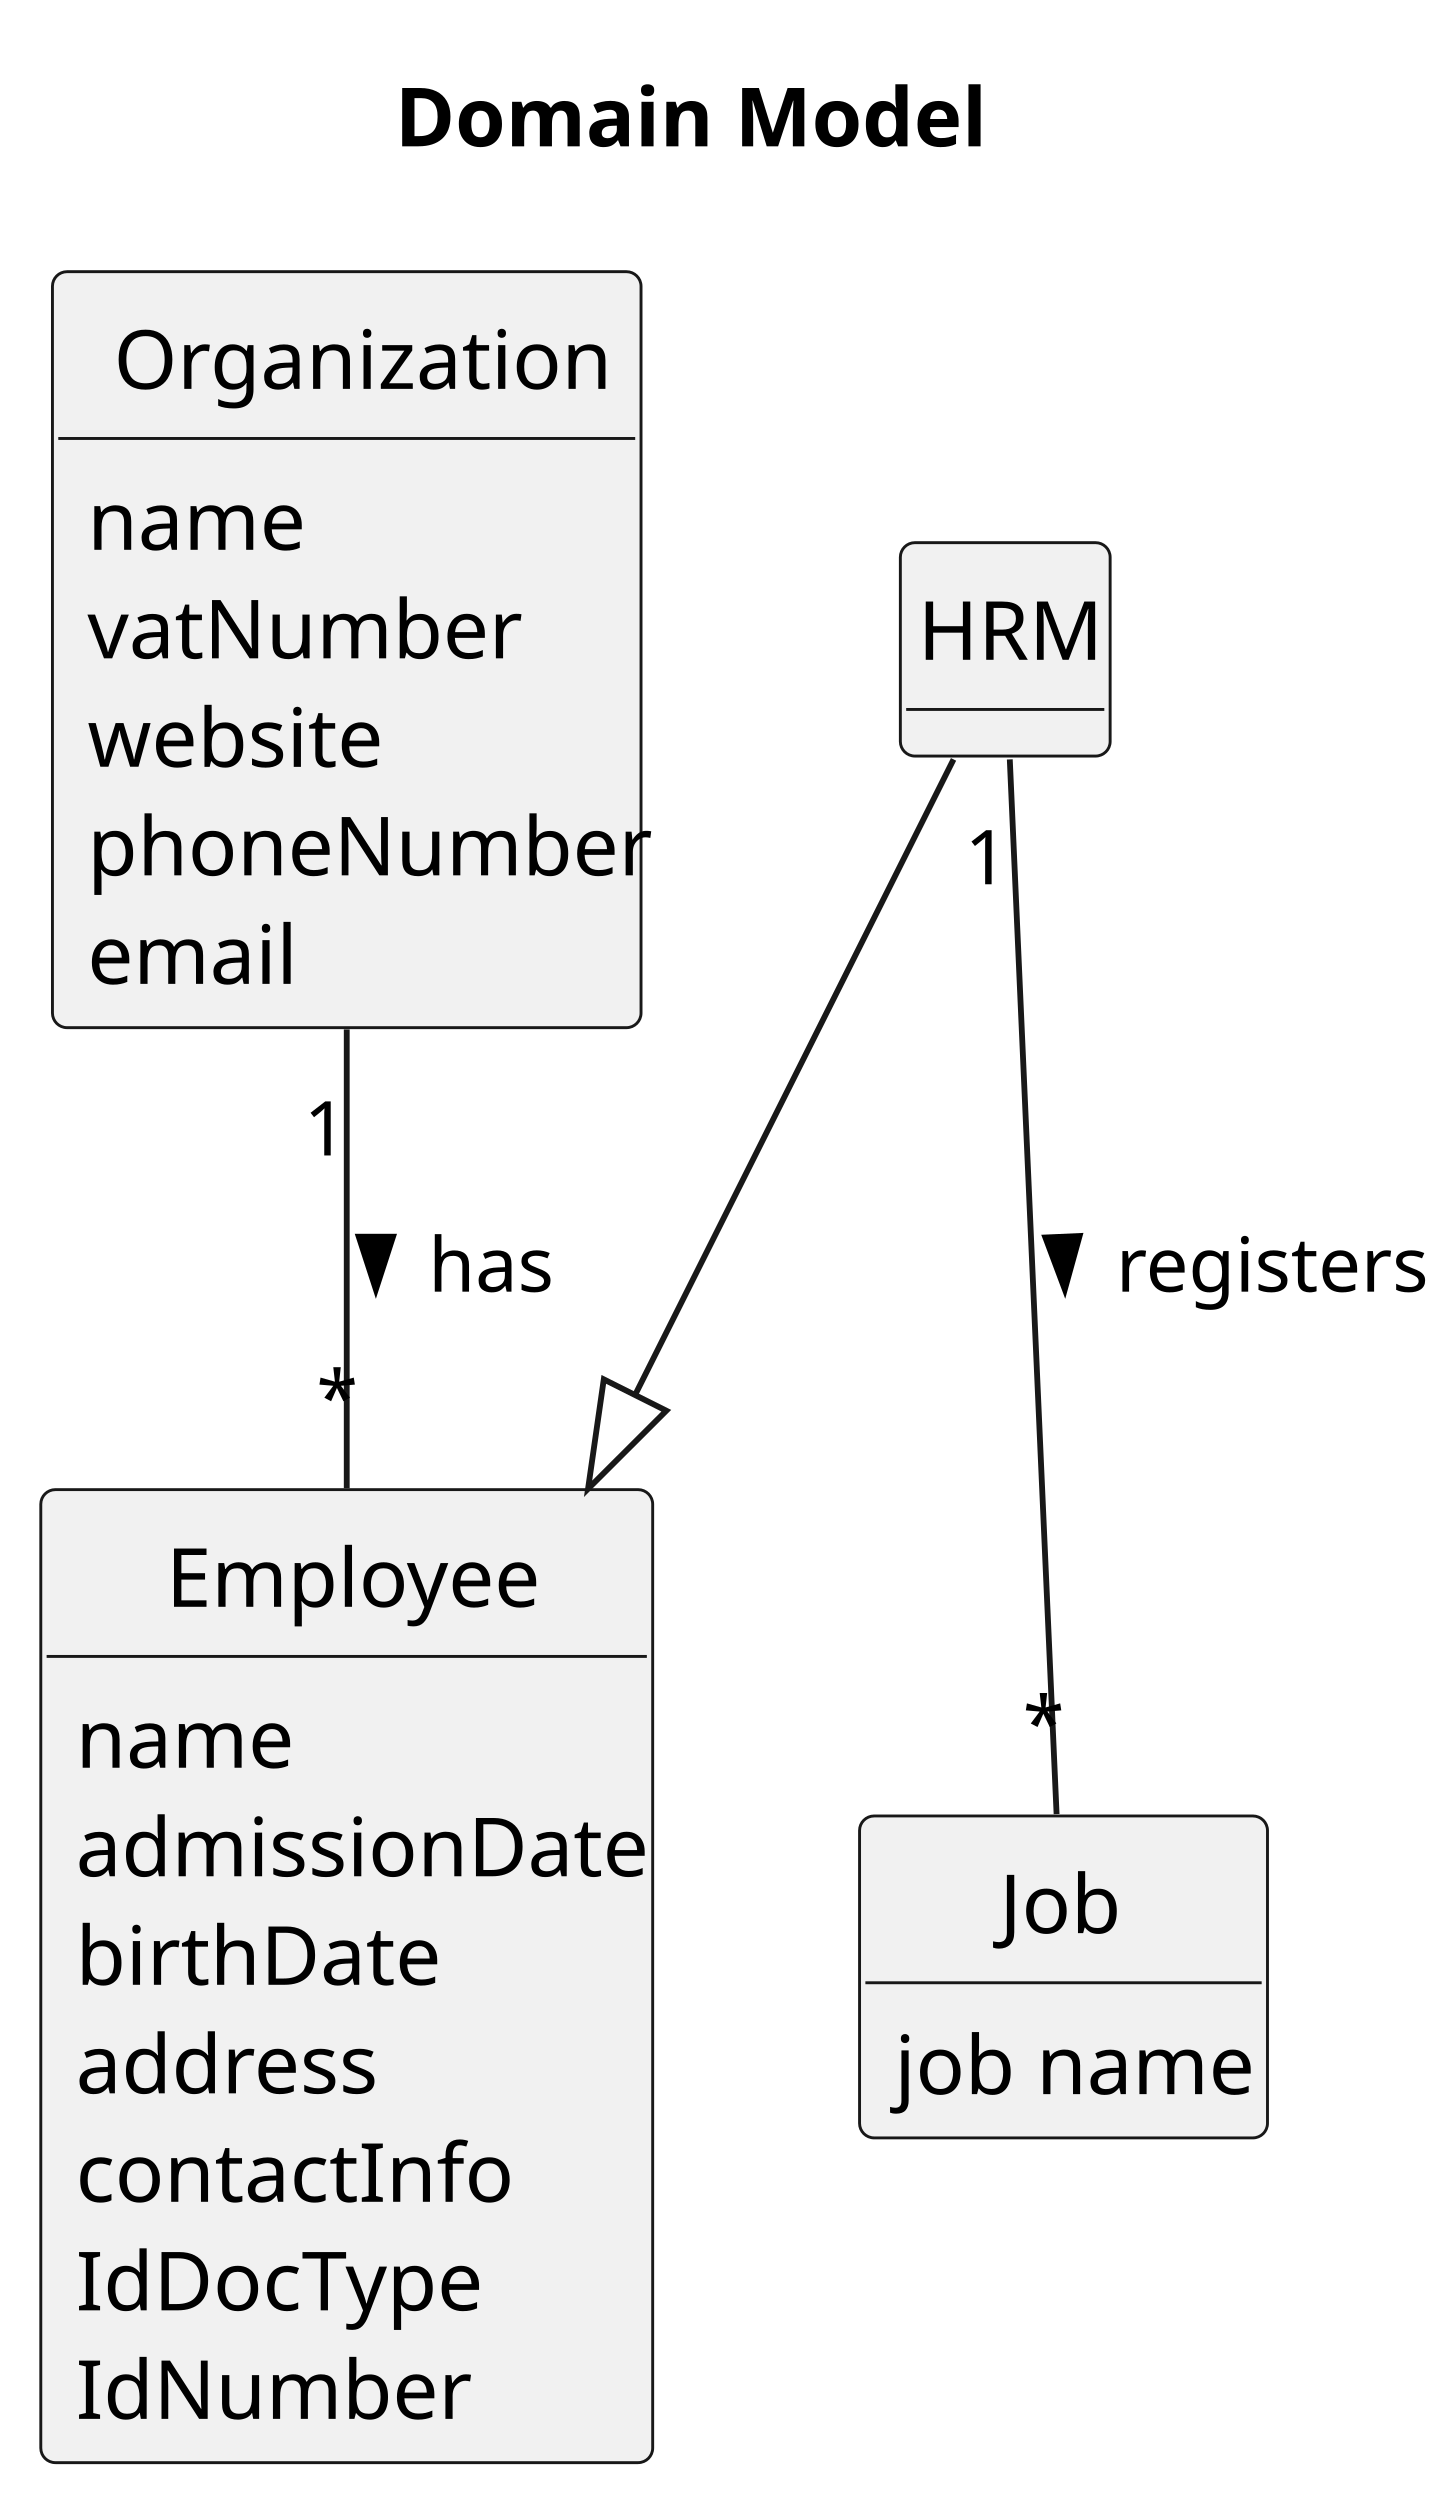
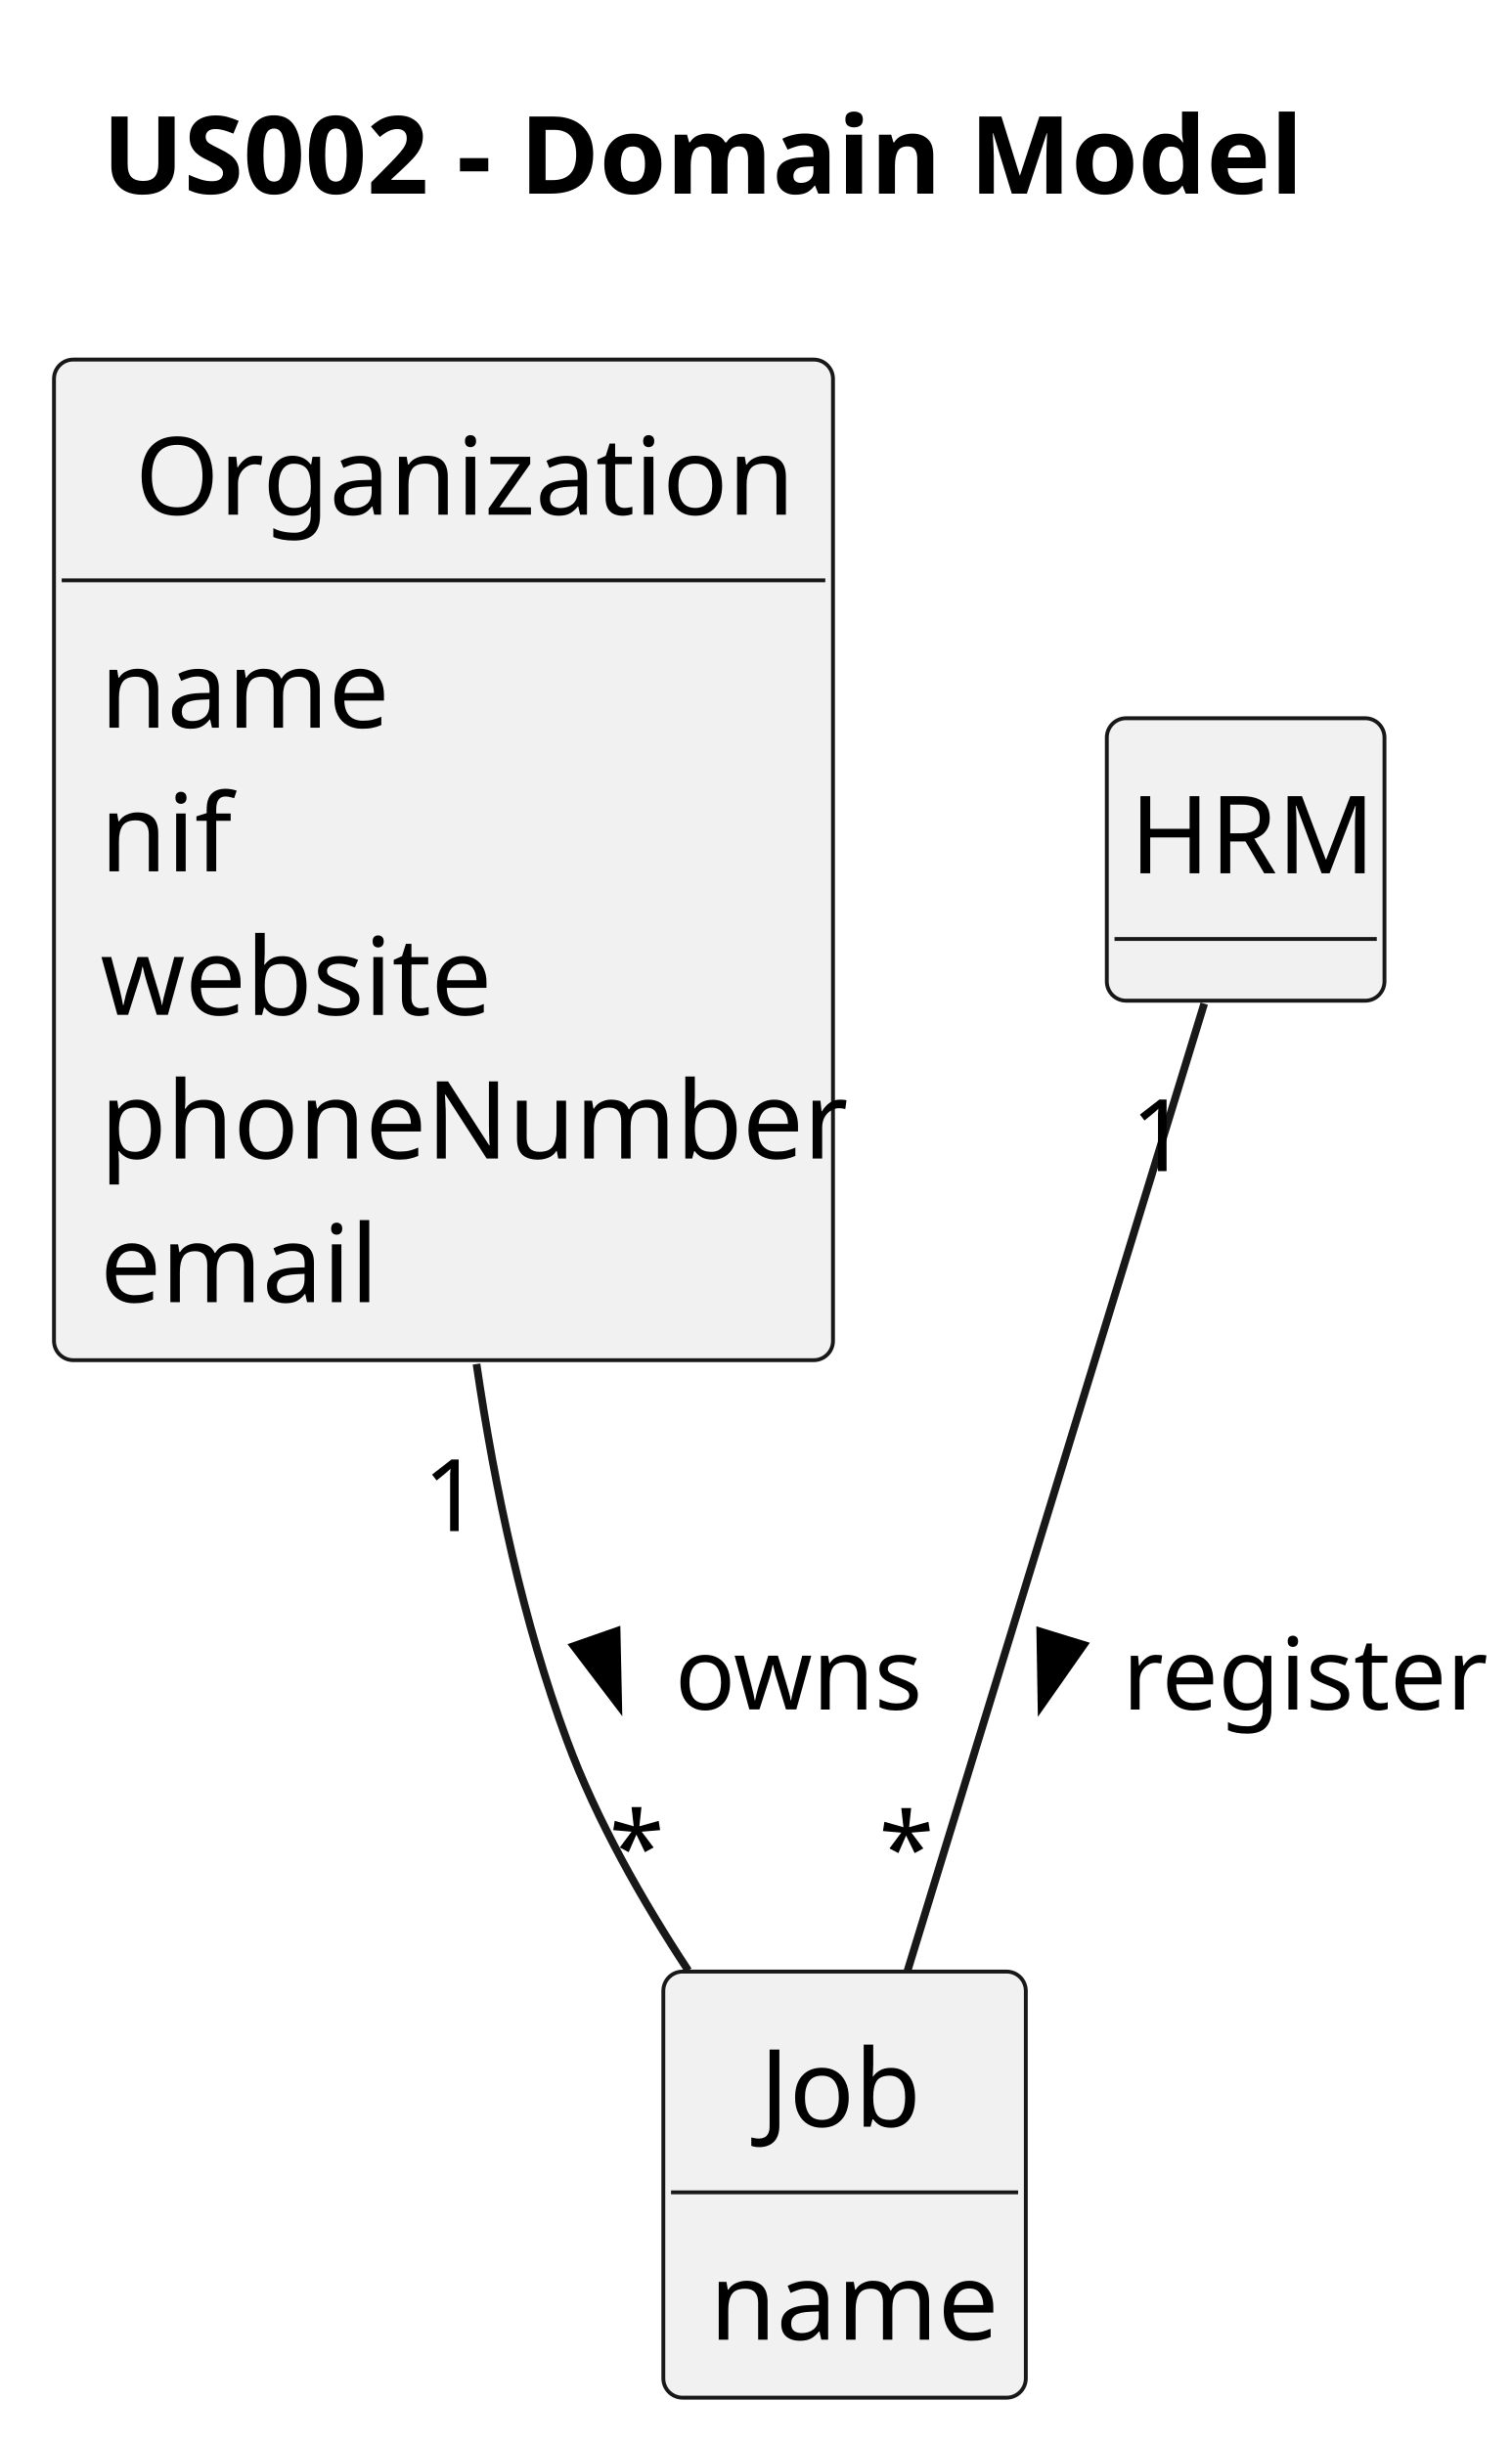
- <svg xmlns="http://www.w3.org/2000/svg" contentStyleType="text/css" height="429px" preserveAspectRatio="none" style="width:249px;height:429px;background:#FFFFFF;" version="1.1" viewBox="0 0 249 429" width="249px" zoomAndPan="magnify">
+ <svg xmlns="http://www.w3.org/2000/svg" contentStyleType="text/css" height="317px" preserveAspectRatio="none" style="width:196px;height:317px;background:#FFFFFF;" version="1.1" viewBox="0 0 196 317" width="196px" zoomAndPan="magnify">
  <defs />
  <g>
-     <text fill="#000000" font-family="sans-serif" font-size="14" font-weight="bold" lengthAdjust="spacing" textLength="100" x="67.75" y="25.107">Domain Model</text>
+     <text fill="#000000" font-family="sans-serif" font-size="14" font-weight="bold" lengthAdjust="spacing" textLength="156" x="13.25" y="25.107">US002 - Domain Model</text>
    <g id="elem_Organization">
-       <rect codeLine="12" fill="#F1F1F1" height="129.727" id="Organization" rx="2.5" ry="2.5" style="stroke:#181818;stroke-width:0.5;" width="101" x="9" y="46.621" />
-       <text fill="#000000" font-family="sans-serif" font-size="14" lengthAdjust="spacing" textLength="80" x="19.5" y="66.728">Organization</text>
-       <line style="stroke:#181818;stroke-width:0.5;" x1="10" x2="109" y1="75.242" y2="75.242" />
-       <text fill="#000000" font-family="sans-serif" font-size="14" lengthAdjust="spacing" textLength="35" x="15" y="94.35">name</text>
-       <text fill="#000000" font-family="sans-serif" font-size="14" lengthAdjust="spacing" textLength="68" x="15" y="112.971">vatNumber</text>
-       <text fill="#000000" font-family="sans-serif" font-size="14" lengthAdjust="spacing" textLength="47" x="15" y="131.592">website</text>
-       <text fill="#000000" font-family="sans-serif" font-size="14" lengthAdjust="spacing" textLength="89" x="15" y="150.213">phoneNumber</text>
-       <text fill="#000000" font-family="sans-serif" font-size="14" lengthAdjust="spacing" textLength="33" x="15" y="168.834">email</text>
+       <rect codeLine="14" fill="#F1F1F1" height="129.727" id="Organization" rx="2.5" ry="2.5" style="stroke:#181818;stroke-width:0.5;" width="101" x="7" y="46.621" />
+       <text fill="#000000" font-family="sans-serif" font-size="14" lengthAdjust="spacing" textLength="80" x="17.5" y="66.728">Organization</text>
+       <line style="stroke:#181818;stroke-width:0.5;" x1="8" x2="107" y1="75.242" y2="75.242" />
+       <text fill="#000000" font-family="sans-serif" font-size="14" lengthAdjust="spacing" textLength="35" x="13" y="94.35">name</text>
+       <text fill="#000000" font-family="sans-serif" font-size="14" lengthAdjust="spacing" textLength="15" x="13" y="112.971">nif</text>
+       <text fill="#000000" font-family="sans-serif" font-size="14" lengthAdjust="spacing" textLength="47" x="13" y="131.592">website</text>
+       <text fill="#000000" font-family="sans-serif" font-size="14" lengthAdjust="spacing" textLength="89" x="13" y="150.213">phoneNumber</text>
+       <text fill="#000000" font-family="sans-serif" font-size="14" lengthAdjust="spacing" textLength="33" x="13" y="168.834">email</text>
    </g>
-     <g id="elem_Employee">
-       <rect codeLine="20" fill="#F1F1F1" height="166.969" id="Employee" rx="2.5" ry="2.5" style="stroke:#181818;stroke-width:0.5;" width="105" x="7" y="255.621" />
-       <text fill="#000000" font-family="sans-serif" font-size="14" lengthAdjust="spacing" textLength="62" x="28.5" y="275.728">Employee</text>
-       <line style="stroke:#181818;stroke-width:0.5;" x1="8" x2="111" y1="284.242" y2="284.242" />
-       <text fill="#000000" font-family="sans-serif" font-size="14" lengthAdjust="spacing" textLength="35" x="13" y="303.35">name</text>
-       <text fill="#000000" font-family="sans-serif" font-size="14" lengthAdjust="spacing" textLength="93" x="13" y="321.971">admissionDate</text>
-       <text fill="#000000" font-family="sans-serif" font-size="14" lengthAdjust="spacing" textLength="58" x="13" y="340.592">birthDate</text>
-       <text fill="#000000" font-family="sans-serif" font-size="14" lengthAdjust="spacing" textLength="51" x="13" y="359.213">address</text>
-       <text fill="#000000" font-family="sans-serif" font-size="14" lengthAdjust="spacing" textLength="69" x="13" y="377.834">contactInfo</text>
-       <text fill="#000000" font-family="sans-serif" font-size="14" lengthAdjust="spacing" textLength="68" x="13" y="396.455">IdDocType</text>
-       <text fill="#000000" font-family="sans-serif" font-size="14" lengthAdjust="spacing" textLength="60" x="13" y="415.076">IdNumber</text>
+     <g id="elem_Job">
+       <rect codeLine="22" fill="#F1F1F1" height="55.242" id="Job" rx="2.5" ry="2.5" style="stroke:#181818;stroke-width:0.5;" width="47" x="86" y="255.621" />
+       <text fill="#000000" font-family="sans-serif" font-size="14" lengthAdjust="spacing" textLength="22" x="98.5" y="275.728">Job</text>
+       <line style="stroke:#181818;stroke-width:0.5;" x1="87" x2="132" y1="284.242" y2="284.242" />
+       <text fill="#000000" font-family="sans-serif" font-size="14" lengthAdjust="spacing" textLength="35" x="92" y="303.35">name</text>
    </g>
    <g id="elem_HRM">
-       <rect codeLine="30" fill="#F1F1F1" height="36.621" id="HRM" rx="2.5" ry="2.5" style="stroke:#181818;stroke-width:0.5;" width="36" x="154.5" y="93.121" />
-       <text fill="#000000" font-family="sans-serif" font-size="14" lengthAdjust="spacing" textLength="30" x="157.5" y="113.228">HRM</text>
-       <line style="stroke:#181818;stroke-width:0.5;" x1="155.5" x2="189.5" y1="121.742" y2="121.742" />
+       <rect codeLine="26" fill="#F1F1F1" height="36.621" id="HRM" rx="2.5" ry="2.5" style="stroke:#181818;stroke-width:0.5;" width="36" x="143.5" y="93.121" />
+       <text fill="#000000" font-family="sans-serif" font-size="14" lengthAdjust="spacing" textLength="30" x="146.5" y="113.228">HRM</text>
+       <line style="stroke:#181818;stroke-width:0.5;" x1="144.5" x2="178.5" y1="121.742" y2="121.742" />
    </g>
-     <g id="elem_Job">
-       <rect codeLine="34" fill="#F1F1F1" height="55.242" id="Job" rx="2.5" ry="2.5" style="stroke:#181818;stroke-width:0.5;" width="70" x="147.5" y="311.621" />
-       <text fill="#000000" font-family="sans-serif" font-size="14" lengthAdjust="spacing" textLength="22" x="171.5" y="331.728">Job</text>
-       <line style="stroke:#181818;stroke-width:0.5;" x1="148.5" x2="216.5" y1="340.242" y2="340.242" />
-       <text fill="#000000" font-family="sans-serif" font-size="14" lengthAdjust="spacing" textLength="58" x="153.5" y="359.35">job name</text>
-     </g>
-     <g id="link_Organization_Employee">
-       <path codeLine="38" d="M59.5,176.641 C59.5,201.121 59.5,229.391 59.5,255.371 " fill="none" id="Organization-Employee" style="stroke:#181818;stroke-width:1.0;" />
-       <polygon fill="#000000" points="64.5,221.267,67.439,212.221,61.561,212.221,64.5,221.267" style="stroke:#000000;stroke-width:1.0;" />
-       <text fill="#000000" font-family="sans-serif" font-size="13" lengthAdjust="spacing" textLength="21" x="73.5" y="221.649">has</text>
-       <text fill="#000000" font-family="sans-serif" font-size="13" lengthAdjust="spacing" textLength="7" x="52.139" y="198.28">1</text>
-       <text fill="#000000" font-family="sans-serif" font-size="13" lengthAdjust="spacing" textLength="5" x="54.285" y="244.486">*</text>
-     </g>
-     <g id="link_HRM_Employee">
-       <path codeLine="39" d="M163.63,130.311 C150.18,157.151 131.834,193.768 108.974,239.388 " fill="none" id="HRM-to-Employee" style="stroke:#181818;stroke-width:1.0;" />
-       <polygon fill="none" points="100.91,255.481,114.338,242.076,103.61,236.701,100.91,255.481" style="stroke:#181818;stroke-width:1.0;" />
+     <g id="link_Organization_Job">
+       <path codeLine="30" d="M61.78,176.851 C64.16,193.101 67.83,210.291 73.5,225.621 C77.33,235.981 83.28,246.441 89.24,255.491 " fill="none" id="Organization-Job" style="stroke:#181818;stroke-width:1.0;" />
+       <polygon fill="#000000" points="80.148,220.987,79.941,211.479,74.392,213.417,80.148,220.987" style="stroke:#000000;stroke-width:1.0;" />
+       <text fill="#000000" font-family="sans-serif" font-size="13" lengthAdjust="spacing" textLength="30" x="87.5" y="221.649">owns</text>
+       <text fill="#000000" font-family="sans-serif" font-size="13" lengthAdjust="spacing" textLength="7" x="54.86" y="198.512">1</text>
+       <text fill="#000000" font-family="sans-serif" font-size="13" lengthAdjust="spacing" textLength="5" x="78.977" y="244.17">*</text>
    </g>
    <g id="link_HRM_Job">
-       <path codeLine="40" d="M173.28,130.311 C175.03,169.671 179.24,264.621 181.31,311.301 " fill="none" id="HRM-Job" style="stroke:#181818;stroke-width:1.0;" />
-       <polygon fill="#000000" points="182.722,221.262,185.257,212.095,179.385,212.356,182.722,221.262" style="stroke:#000000;stroke-width:1.0;" />
-       <text fill="#000000" font-family="sans-serif" font-size="13" lengthAdjust="spacing" textLength="50" x="191.5" y="221.649">registers</text>
-       <text fill="#000000" font-family="sans-serif" font-size="13" lengthAdjust="spacing" textLength="7" x="165.549" y="151.737">1</text>
-       <text fill="#000000" font-family="sans-serif" font-size="13" lengthAdjust="spacing" textLength="5" x="175.503" y="300.39">*</text>
+       <path codeLine="31" d="M156.13,130.121 C147,159.891 128.38,220.571 117.64,255.591 " fill="none" id="HRM-Job" style="stroke:#181818;stroke-width:1.0;" />
+       <polygon fill="#000000" points="135.034,221.047,140.496,213.261,134.877,211.537,135.034,221.047" style="stroke:#000000;stroke-width:1.0;" />
+       <text fill="#000000" font-family="sans-serif" font-size="13" lengthAdjust="spacing" textLength="43" x="145.5" y="221.649">register</text>
+       <text fill="#000000" font-family="sans-serif" font-size="13" lengthAdjust="spacing" textLength="7" x="146.635" y="151.837">1</text>
+       <text fill="#000000" font-family="sans-serif" font-size="13" lengthAdjust="spacing" textLength="5" x="113.944" y="244.293">*</text>
    </g>
  </g>
</svg>
